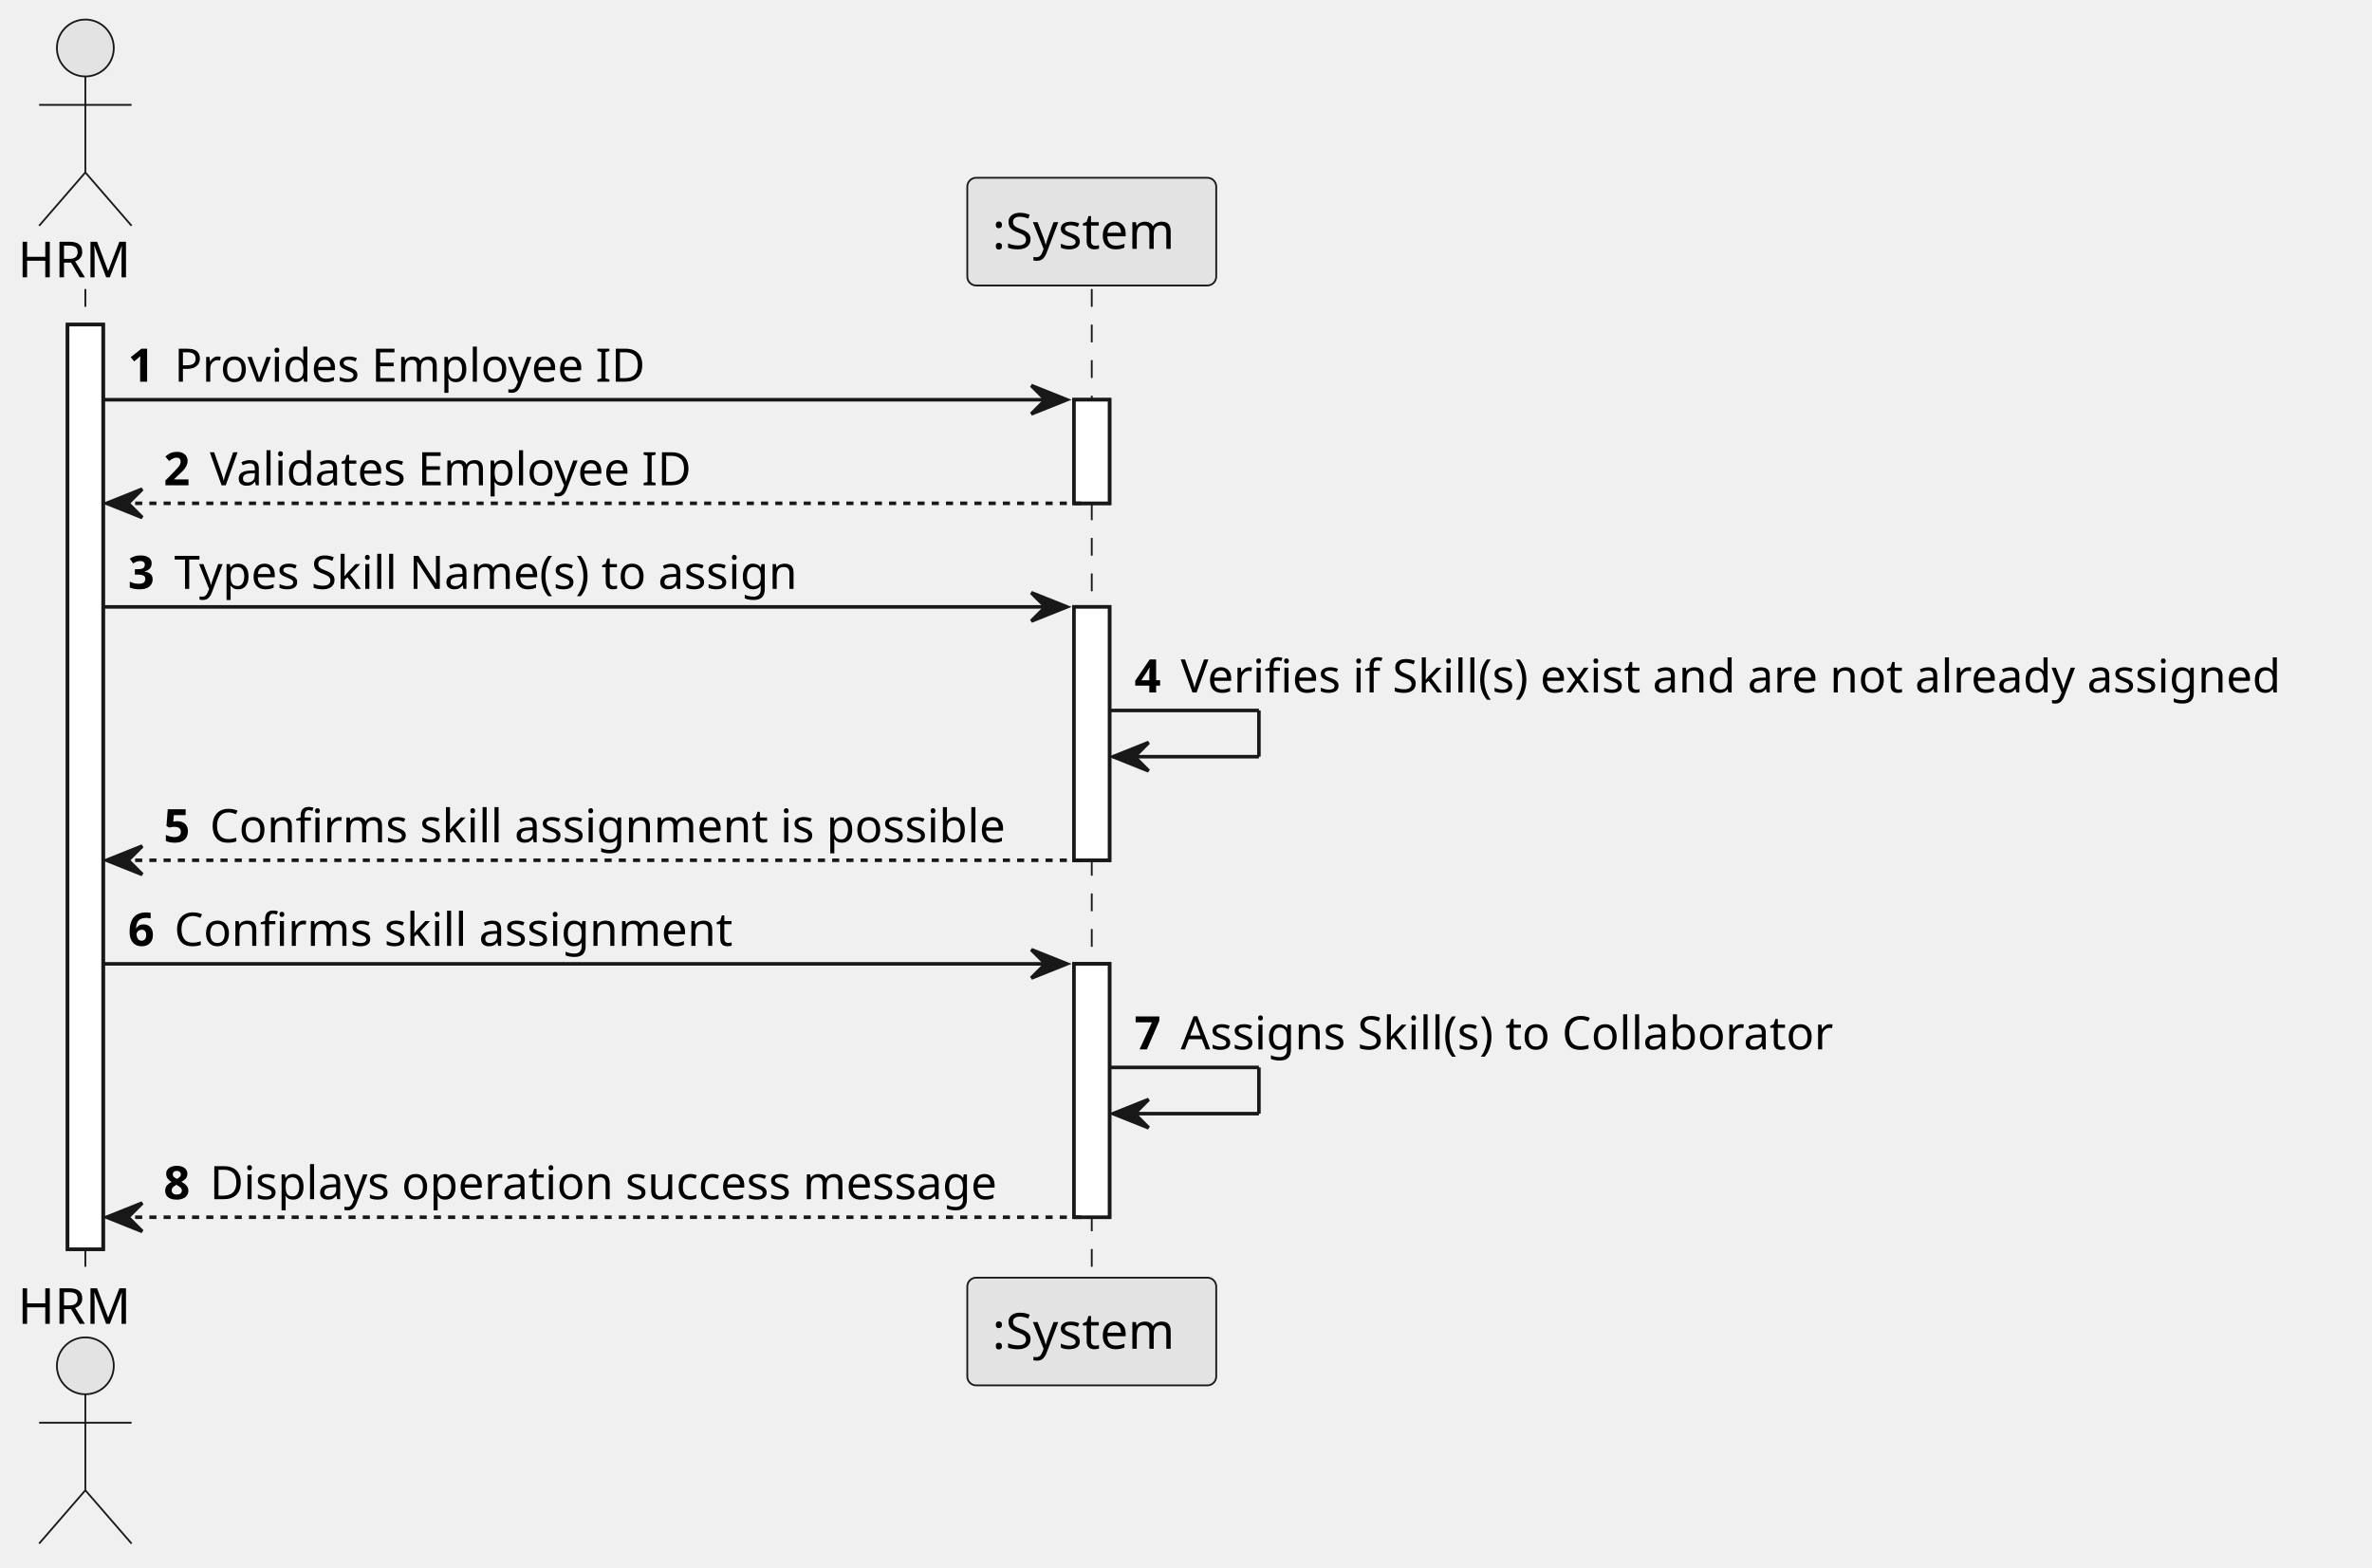
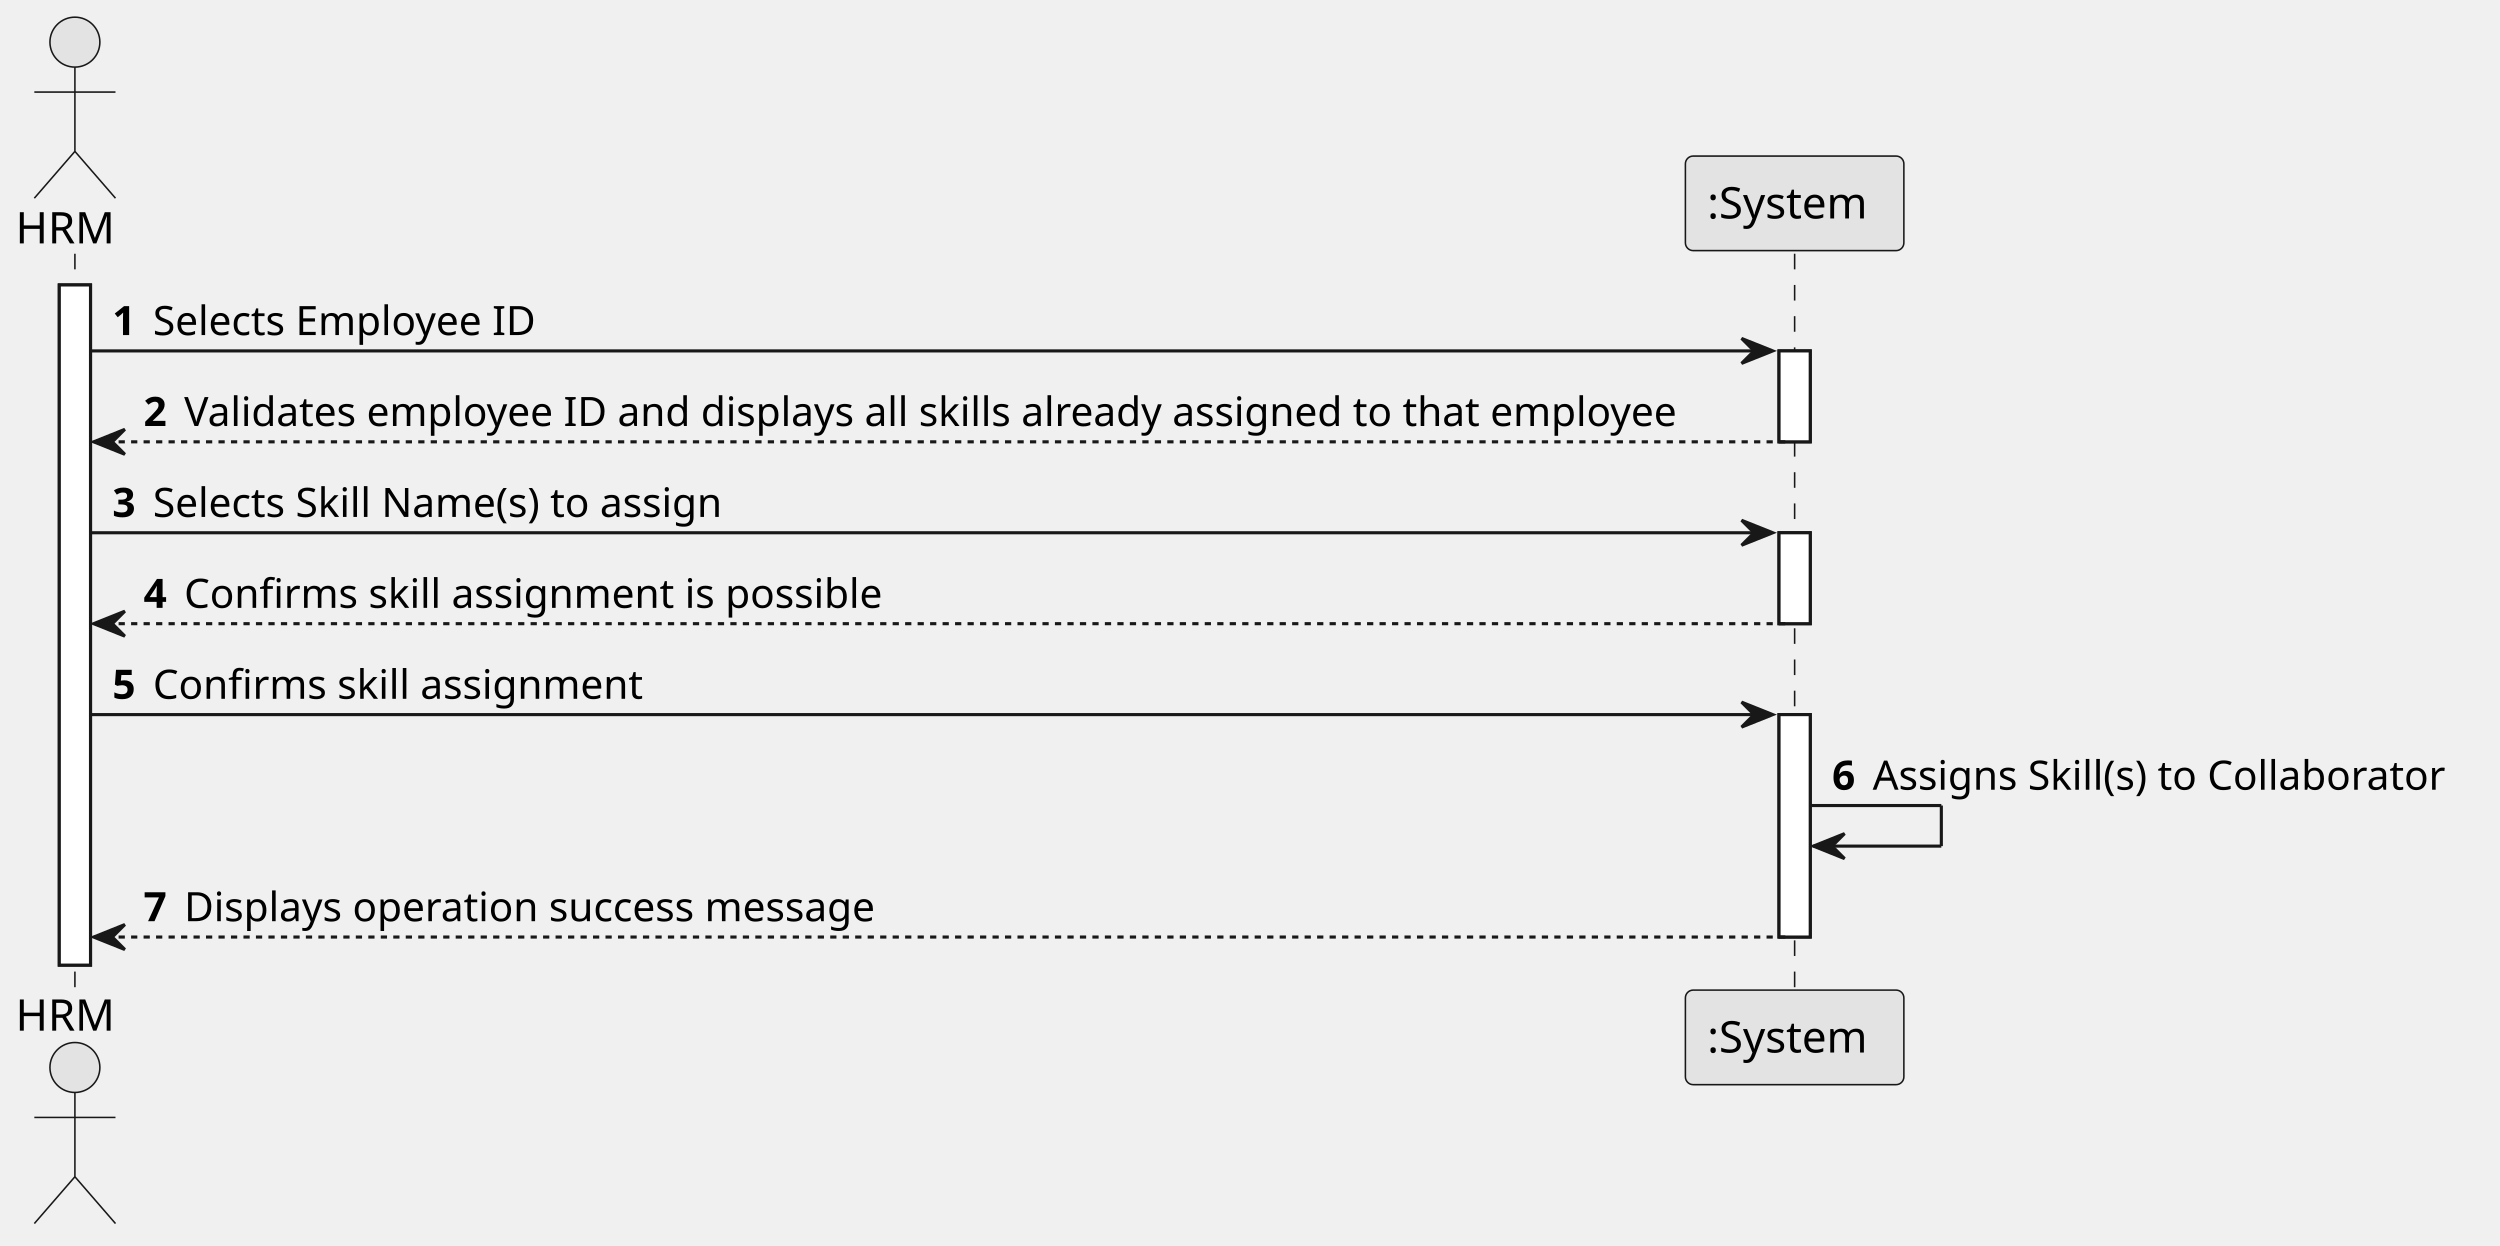
- <svg xmlns="http://www.w3.org/2000/svg" contentStyleType="text/css" height="441px" preserveAspectRatio="none" style="width:667px;height:441px;background:#FFFFFF;" version="1.1" viewBox="0 0 667 441" width="667px" zoomAndPan="magnify">
+ <svg xmlns="http://www.w3.org/2000/svg" contentStyleType="text/css" height="399px" preserveAspectRatio="none" style="width:801px;height:399px;background:#FFFFFF;" version="1.1" viewBox="0 0 801 399" width="801px" zoomAndPan="magnify">
  <defs />
  <g>
-     <rect fill="#FFFFFF" height="260.062" style="stroke:#181818;stroke-width:1.0;" width="10" x="19" y="91.297" />
-     <rect fill="#FFFFFF" height="29.133" style="stroke:#181818;stroke-width:1.0;" width="10" x="302" y="112.43" />
-     <rect fill="#FFFFFF" height="71.266" style="stroke:#181818;stroke-width:1.0;" width="10" x="302" y="170.695" />
-     <rect fill="#FFFFFF" height="71.266" style="stroke:#181818;stroke-width:1.0;" width="10" x="302" y="271.094" />
-     <line style="stroke:#181818;stroke-width:0.5;stroke-dasharray:5.0,5.0;" x1="24" x2="24" y1="81.297" y2="360.359" />
-     <line style="stroke:#181818;stroke-width:0.5;stroke-dasharray:5.0,5.0;" x1="307" x2="307" y1="81.297" y2="360.359" />
+     <rect fill="#FFFFFF" height="217.93" style="stroke:#181818;stroke-width:1.0;" width="10" x="19" y="91.297" />
+     <rect fill="#FFFFFF" height="29.133" style="stroke:#181818;stroke-width:1.0;" width="10" x="570" y="112.43" />
+     <rect fill="#FFFFFF" height="29.133" style="stroke:#181818;stroke-width:1.0;" width="10" x="570" y="170.695" />
+     <rect fill="#FFFFFF" height="71.266" style="stroke:#181818;stroke-width:1.0;" width="10" x="570" y="228.961" />
+     <line style="stroke:#181818;stroke-width:0.5;stroke-dasharray:5.0,5.0;" x1="24" x2="24" y1="81.297" y2="318.227" />
+     <line style="stroke:#181818;stroke-width:0.5;stroke-dasharray:5.0,5.0;" x1="575" x2="575" y1="81.297" y2="318.227" />
    <text fill="#000000" font-family="sans-serif" font-size="14" lengthAdjust="spacing" textLength="32" x="5" y="77.995">HRM</text>
    <ellipse cx="24" cy="13.5" fill="#E3E3E3" rx="8" ry="8" style="stroke:#181818;stroke-width:0.5;" />
    <path d="M24,21.5 L24,48.5 M11,29.5 L37,29.5 M24,48.5 L11,63.5 M24,48.5 L37,63.5 " fill="none" style="stroke:#181818;stroke-width:0.5;" />
-     <text fill="#000000" font-family="sans-serif" font-size="14" lengthAdjust="spacing" textLength="32" x="5" y="372.354">HRM</text>
-     <ellipse cx="24" cy="384.156" fill="#E3E3E3" rx="8" ry="8" style="stroke:#181818;stroke-width:0.5;" />
-     <path d="M24,392.156 L24,419.156 M11,400.156 L37,400.156 M24,419.156 L11,434.156 M24,419.156 L37,434.156 " fill="none" style="stroke:#181818;stroke-width:0.5;" />
-     <rect fill="#E3E3E3" height="30.297" rx="2.5" ry="2.5" style="stroke:#181818;stroke-width:0.5;" width="70" x="272" y="50" />
-     <text fill="#000000" font-family="sans-serif" font-size="14" lengthAdjust="spacing" textLength="56" x="279" y="69.995">:System</text>
-     <rect fill="#E3E3E3" height="30.297" rx="2.5" ry="2.5" style="stroke:#181818;stroke-width:0.5;" width="70" x="272" y="359.359" />
-     <text fill="#000000" font-family="sans-serif" font-size="14" lengthAdjust="spacing" textLength="56" x="279" y="379.354">:System</text>
-     <rect fill="#FFFFFF" height="260.062" style="stroke:#181818;stroke-width:1.0;" width="10" x="19" y="91.297" />
-     <rect fill="#FFFFFF" height="29.133" style="stroke:#181818;stroke-width:1.0;" width="10" x="302" y="112.43" />
-     <rect fill="#FFFFFF" height="71.266" style="stroke:#181818;stroke-width:1.0;" width="10" x="302" y="170.695" />
-     <rect fill="#FFFFFF" height="71.266" style="stroke:#181818;stroke-width:1.0;" width="10" x="302" y="271.094" />
-     <polygon fill="#181818" points="290,108.43,300,112.43,290,116.43,294,112.43" style="stroke:#181818;stroke-width:1.0;" />
-     <line style="stroke:#181818;stroke-width:1.0;" x1="29" x2="296" y1="112.43" y2="112.43" />
+     <text fill="#000000" font-family="sans-serif" font-size="14" lengthAdjust="spacing" textLength="32" x="5" y="330.222">HRM</text>
+     <ellipse cx="24" cy="342.023" fill="#E3E3E3" rx="8" ry="8" style="stroke:#181818;stroke-width:0.5;" />
+     <path d="M24,350.023 L24,377.023 M11,358.023 L37,358.023 M24,377.023 L11,392.023 M24,377.023 L37,392.023 " fill="none" style="stroke:#181818;stroke-width:0.5;" />
+     <rect fill="#E3E3E3" height="30.297" rx="2.5" ry="2.5" style="stroke:#181818;stroke-width:0.5;" width="70" x="540" y="50" />
+     <text fill="#000000" font-family="sans-serif" font-size="14" lengthAdjust="spacing" textLength="56" x="547" y="69.995">:System</text>
+     <rect fill="#E3E3E3" height="30.297" rx="2.5" ry="2.5" style="stroke:#181818;stroke-width:0.5;" width="70" x="540" y="317.227" />
+     <text fill="#000000" font-family="sans-serif" font-size="14" lengthAdjust="spacing" textLength="56" x="547" y="337.222">:System</text>
+     <rect fill="#FFFFFF" height="217.93" style="stroke:#181818;stroke-width:1.0;" width="10" x="19" y="91.297" />
+     <rect fill="#FFFFFF" height="29.133" style="stroke:#181818;stroke-width:1.0;" width="10" x="570" y="112.43" />
+     <rect fill="#FFFFFF" height="29.133" style="stroke:#181818;stroke-width:1.0;" width="10" x="570" y="170.695" />
+     <rect fill="#FFFFFF" height="71.266" style="stroke:#181818;stroke-width:1.0;" width="10" x="570" y="228.961" />
+     <polygon fill="#181818" points="558,108.43,568,112.43,558,116.43,562,112.43" style="stroke:#181818;stroke-width:1.0;" />
+     <line style="stroke:#181818;stroke-width:1.0;" x1="29" x2="564" y1="112.43" y2="112.43" />
    <text fill="#000000" font-family="sans-serif" font-size="13" font-weight="bold" lengthAdjust="spacing" textLength="9" x="36" y="107.364">1</text>
-     <text fill="#000000" font-family="sans-serif" font-size="13" lengthAdjust="spacing" textLength="138" x="49" y="107.364">Provides Employee ID</text>
+     <text fill="#000000" font-family="sans-serif" font-size="13" lengthAdjust="spacing" textLength="131" x="49" y="107.364">Selects Employee ID</text>
    <polygon fill="#181818" points="40,137.562,30,141.562,40,145.562,36,141.562" style="stroke:#181818;stroke-width:1.0;" />
-     <line style="stroke:#181818;stroke-width:1.0;stroke-dasharray:2.0,2.0;" x1="34" x2="306" y1="141.562" y2="141.562" />
+     <line style="stroke:#181818;stroke-width:1.0;stroke-dasharray:2.0,2.0;" x1="34" x2="574" y1="141.562" y2="141.562" />
    <text fill="#000000" font-family="sans-serif" font-size="13" font-weight="bold" lengthAdjust="spacing" textLength="9" x="46" y="136.497">2</text>
-     <text fill="#000000" font-family="sans-serif" font-size="13" lengthAdjust="spacing" textLength="143" x="59" y="136.497">Validates Employee ID</text>
-     <polygon fill="#181818" points="290,166.695,300,170.695,290,174.695,294,170.695" style="stroke:#181818;stroke-width:1.0;" />
-     <line style="stroke:#181818;stroke-width:1.0;" x1="29" x2="296" y1="170.695" y2="170.695" />
+     <text fill="#000000" font-family="sans-serif" font-size="13" lengthAdjust="spacing" textLength="504" x="59" y="136.497">Validates employee ID and displays all skills already assigned to that employee</text>
+     <polygon fill="#181818" points="558,166.695,568,170.695,558,174.695,562,170.695" style="stroke:#181818;stroke-width:1.0;" />
+     <line style="stroke:#181818;stroke-width:1.0;" x1="29" x2="564" y1="170.695" y2="170.695" />
    <text fill="#000000" font-family="sans-serif" font-size="13" font-weight="bold" lengthAdjust="spacing" textLength="9" x="36" y="165.629">3</text>
-     <text fill="#000000" font-family="sans-serif" font-size="13" lengthAdjust="spacing" textLength="188" x="49" y="165.629">Types Skill Name(s) to assign</text>
-     <line style="stroke:#181818;stroke-width:1.0;" x1="312" x2="354" y1="199.828" y2="199.828" />
-     <line style="stroke:#181818;stroke-width:1.0;" x1="354" x2="354" y1="199.828" y2="212.828" />
-     <line style="stroke:#181818;stroke-width:1.0;" x1="313" x2="354" y1="212.828" y2="212.828" />
-     <polygon fill="#181818" points="323,208.828,313,212.828,323,216.828,319,212.828" style="stroke:#181818;stroke-width:1.0;" />
-     <text fill="#000000" font-family="sans-serif" font-size="13" font-weight="bold" lengthAdjust="spacing" textLength="9" x="319" y="194.762">4</text>
-     <text fill="#000000" font-family="sans-serif" font-size="13" lengthAdjust="spacing" textLength="328" x="332" y="194.762">Verifies if Skill(s) exist and are not already assigned</text>
-     <polygon fill="#181818" points="40,237.961,30,241.961,40,245.961,36,241.961" style="stroke:#181818;stroke-width:1.0;" />
-     <line style="stroke:#181818;stroke-width:1.0;stroke-dasharray:2.0,2.0;" x1="34" x2="306" y1="241.961" y2="241.961" />
-     <text fill="#000000" font-family="sans-serif" font-size="13" font-weight="bold" lengthAdjust="spacing" textLength="9" x="46" y="236.895">5</text>
-     <text fill="#000000" font-family="sans-serif" font-size="13" lengthAdjust="spacing" textLength="233" x="59" y="236.895">Confirms skill assignment is possible</text>
-     <polygon fill="#181818" points="290,267.094,300,271.094,290,275.094,294,271.094" style="stroke:#181818;stroke-width:1.0;" />
-     <line style="stroke:#181818;stroke-width:1.0;" x1="29" x2="296" y1="271.094" y2="271.094" />
-     <text fill="#000000" font-family="sans-serif" font-size="13" font-weight="bold" lengthAdjust="spacing" textLength="9" x="36" y="266.028">6</text>
-     <text fill="#000000" font-family="sans-serif" font-size="13" lengthAdjust="spacing" textLength="163" x="49" y="266.028">Confirms skill assignment</text>
-     <line style="stroke:#181818;stroke-width:1.0;" x1="312" x2="354" y1="300.227" y2="300.227" />
-     <line style="stroke:#181818;stroke-width:1.0;" x1="354" x2="354" y1="300.227" y2="313.227" />
-     <line style="stroke:#181818;stroke-width:1.0;" x1="313" x2="354" y1="313.227" y2="313.227" />
-     <polygon fill="#181818" points="323,309.227,313,313.227,323,317.227,319,313.227" style="stroke:#181818;stroke-width:1.0;" />
-     <text fill="#000000" font-family="sans-serif" font-size="13" font-weight="bold" lengthAdjust="spacing" textLength="9" x="319" y="295.161">7</text>
-     <text fill="#000000" font-family="sans-serif" font-size="13" lengthAdjust="spacing" textLength="194" x="332" y="295.161">Assigns Skill(s) to Collaborator</text>
-     <polygon fill="#181818" points="40,338.359,30,342.359,40,346.359,36,342.359" style="stroke:#181818;stroke-width:1.0;" />
-     <line style="stroke:#181818;stroke-width:1.0;stroke-dasharray:2.0,2.0;" x1="34" x2="306" y1="342.359" y2="342.359" />
-     <text fill="#000000" font-family="sans-serif" font-size="13" font-weight="bold" lengthAdjust="spacing" textLength="9" x="46" y="337.293">8</text>
-     <text fill="#000000" font-family="sans-serif" font-size="13" lengthAdjust="spacing" textLength="236" x="59" y="337.293">Displays operation success message</text>
+     <text fill="#000000" font-family="sans-serif" font-size="13" lengthAdjust="spacing" textLength="198" x="49" y="165.629">Selects Skill Name(s) to assign</text>
+     <polygon fill="#181818" points="40,195.828,30,199.828,40,203.828,36,199.828" style="stroke:#181818;stroke-width:1.0;" />
+     <line style="stroke:#181818;stroke-width:1.0;stroke-dasharray:2.0,2.0;" x1="34" x2="574" y1="199.828" y2="199.828" />
+     <text fill="#000000" font-family="sans-serif" font-size="13" font-weight="bold" lengthAdjust="spacing" textLength="9" x="46" y="194.762">4</text>
+     <text fill="#000000" font-family="sans-serif" font-size="13" lengthAdjust="spacing" textLength="233" x="59" y="194.762">Confirms skill assignment is possible</text>
+     <polygon fill="#181818" points="558,224.961,568,228.961,558,232.961,562,228.961" style="stroke:#181818;stroke-width:1.0;" />
+     <line style="stroke:#181818;stroke-width:1.0;" x1="29" x2="564" y1="228.961" y2="228.961" />
+     <text fill="#000000" font-family="sans-serif" font-size="13" font-weight="bold" lengthAdjust="spacing" textLength="9" x="36" y="223.895">5</text>
+     <text fill="#000000" font-family="sans-serif" font-size="13" lengthAdjust="spacing" textLength="163" x="49" y="223.895">Confirms skill assignment</text>
+     <line style="stroke:#181818;stroke-width:1.0;" x1="580" x2="622" y1="258.094" y2="258.094" />
+     <line style="stroke:#181818;stroke-width:1.0;" x1="622" x2="622" y1="258.094" y2="271.094" />
+     <line style="stroke:#181818;stroke-width:1.0;" x1="581" x2="622" y1="271.094" y2="271.094" />
+     <polygon fill="#181818" points="591,267.094,581,271.094,591,275.094,587,271.094" style="stroke:#181818;stroke-width:1.0;" />
+     <text fill="#000000" font-family="sans-serif" font-size="13" font-weight="bold" lengthAdjust="spacing" textLength="9" x="587" y="253.028">6</text>
+     <text fill="#000000" font-family="sans-serif" font-size="13" lengthAdjust="spacing" textLength="194" x="600" y="253.028">Assigns Skill(s) to Collaborator</text>
+     <polygon fill="#181818" points="40,296.227,30,300.227,40,304.227,36,300.227" style="stroke:#181818;stroke-width:1.0;" />
+     <line style="stroke:#181818;stroke-width:1.0;stroke-dasharray:2.0,2.0;" x1="34" x2="574" y1="300.227" y2="300.227" />
+     <text fill="#000000" font-family="sans-serif" font-size="13" font-weight="bold" lengthAdjust="spacing" textLength="9" x="46" y="295.161">7</text>
+     <text fill="#000000" font-family="sans-serif" font-size="13" lengthAdjust="spacing" textLength="236" x="59" y="295.161">Displays operation success message</text>
  </g>
</svg>
